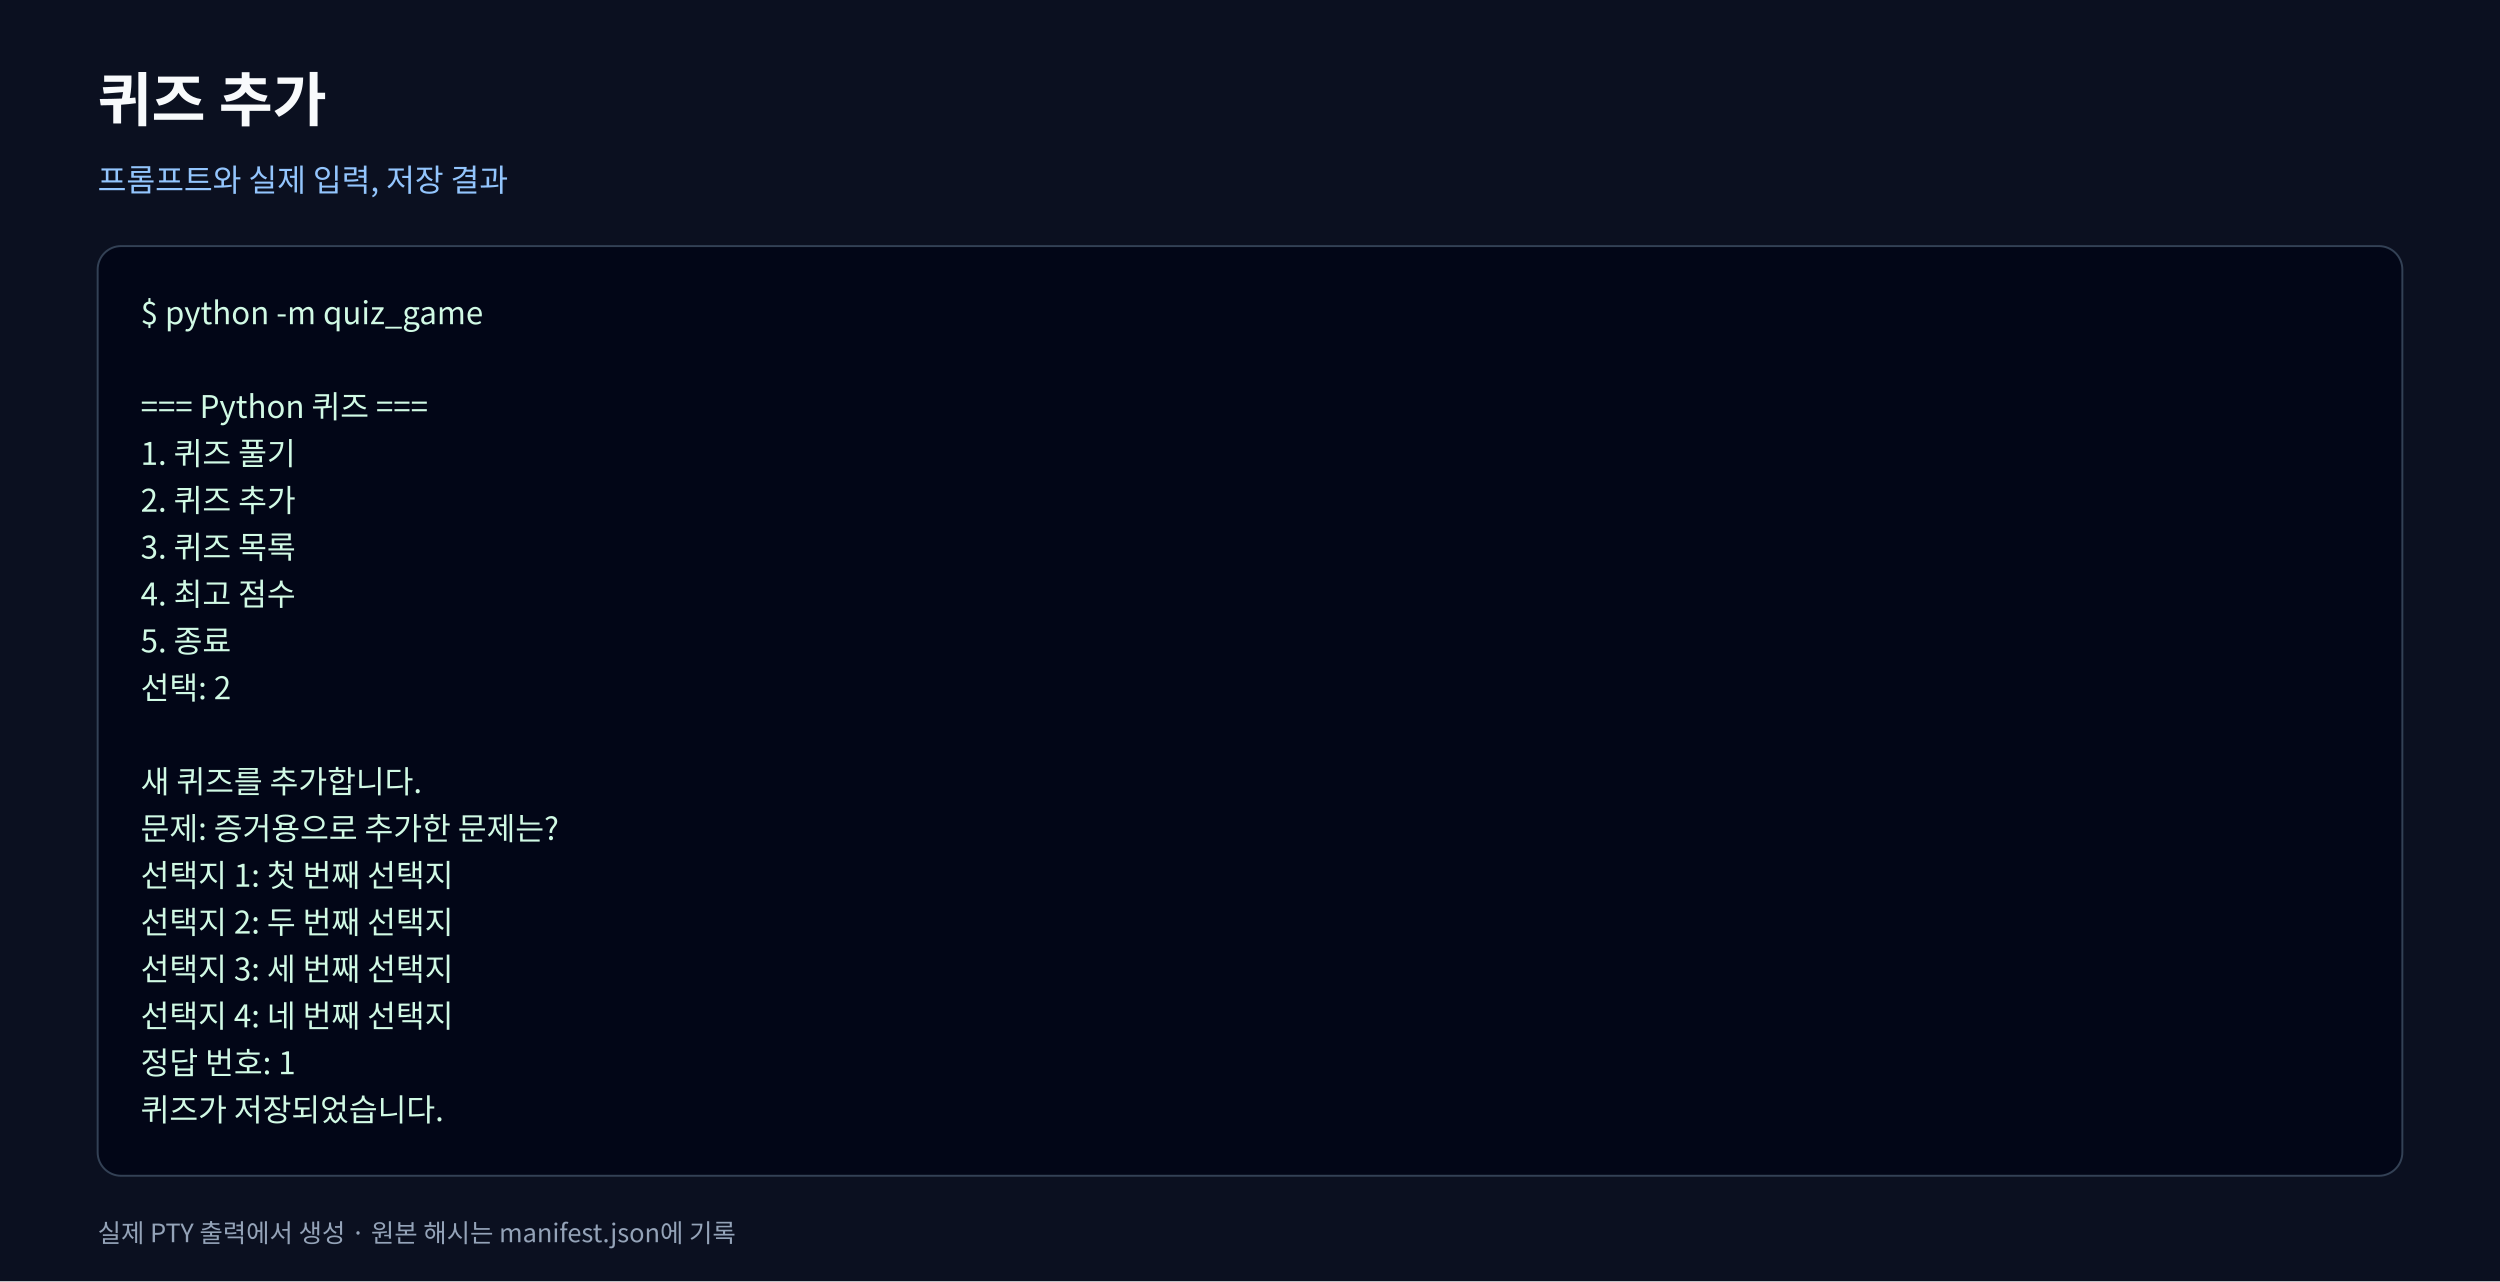
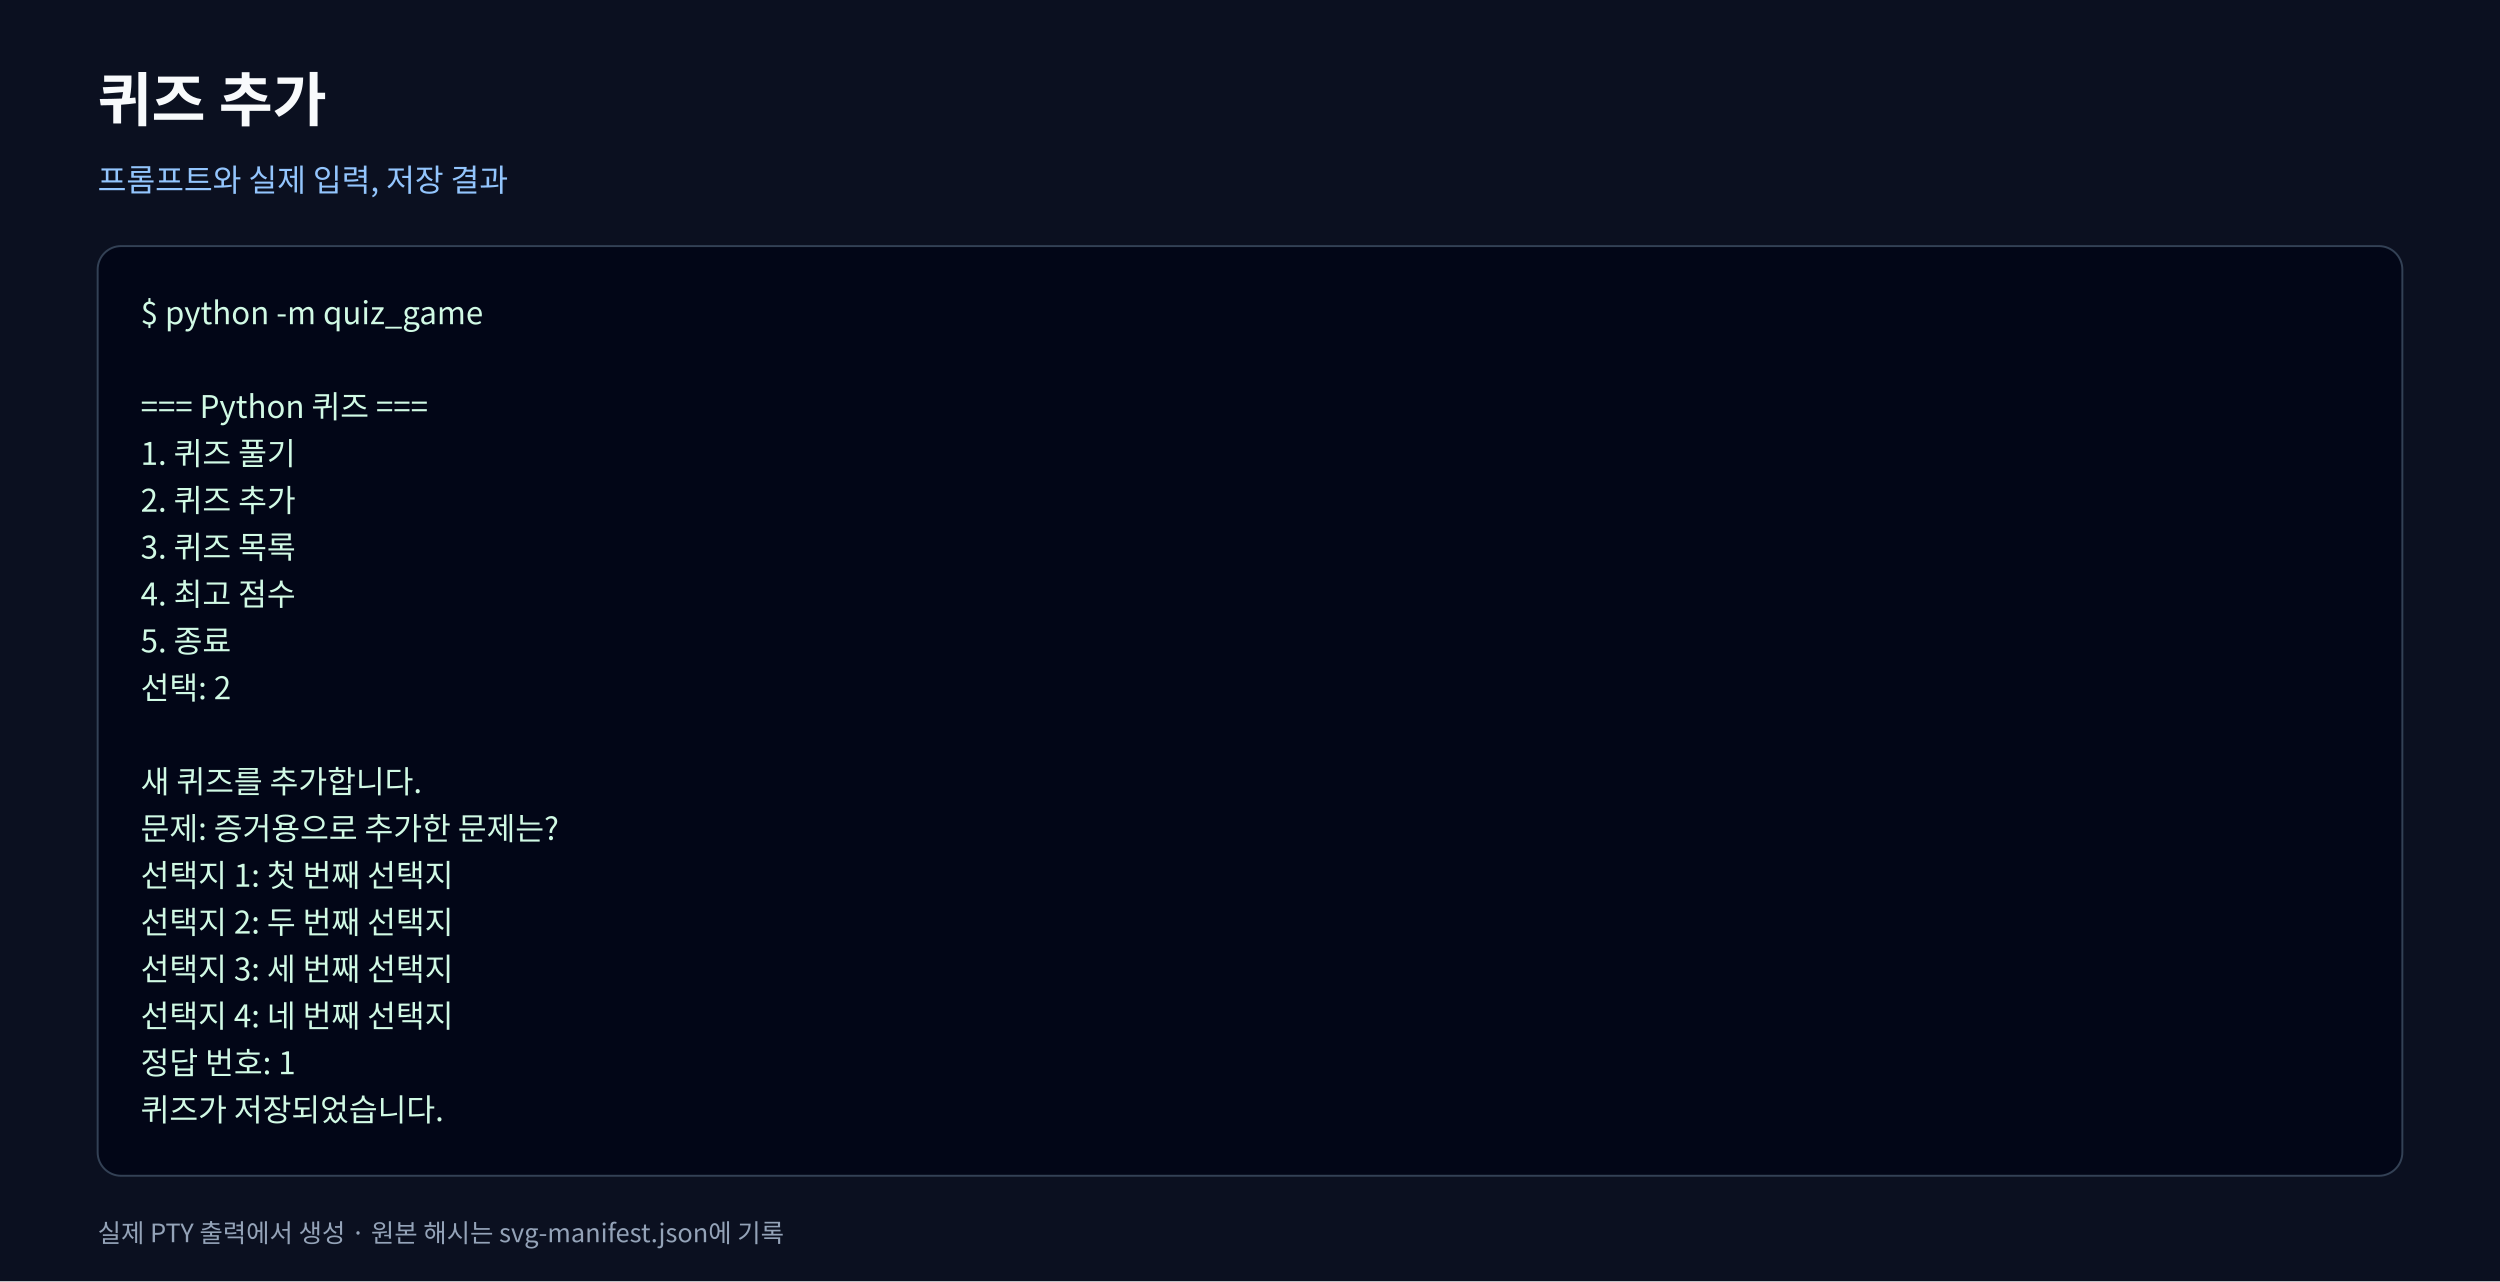
<svg xmlns="http://www.w3.org/2000/svg" width="1280" height="656" viewBox="0 0 1280 656">
  <rect width="1280" height="656" fill="#0b1020" />
  <text x="50" y="62" fill="#f8fafc" font-family="Noto Sans CJK KR" font-size="30" font-weight="700">퀴즈 추가</text>
  <text x="50" y="98" fill="#93c5fd" font-family="Noto Sans CJK KR" font-size="16">프롬프트와 실제 입력, 저장 결과</text>
  <rect x="50" y="126" width="1180" height="476" rx="12" fill="#020617" stroke="#334155" />
  <text fill="#d1fae5" font-family="Noto Sans CJK KR" font-size="16">
    <tspan x="72" y="166">$ python -m quiz_game</tspan>
    <tspan x="72" y="190" />
    <tspan x="72" y="214">=== Python 퀴즈 ===</tspan>
    <tspan x="72" y="238">1. 퀴즈 풀기</tspan>
    <tspan x="72" y="262">2. 퀴즈 추가</tspan>
    <tspan x="72" y="286">3. 퀴즈 목록</tspan>
    <tspan x="72" y="310">4. 최고 점수</tspan>
    <tspan x="72" y="334">5. 종료</tspan>
    <tspan x="72" y="358">선택: 2</tspan>
    <tspan x="72" y="382" />
    <tspan x="72" y="406">새 퀴즈를 추가합니다.</tspan>
    <tspan x="72" y="430">문제: 증거용으로 추가한 문제는?</tspan>
    <tspan x="72" y="454">선택지 1: 첫 번째 선택지</tspan>
    <tspan x="72" y="478">선택지 2: 두 번째 선택지</tspan>
    <tspan x="72" y="502">선택지 3: 세 번째 선택지</tspan>
    <tspan x="72" y="526">선택지 4: 네 번째 선택지</tspan>
    <tspan x="72" y="550">정답 번호: 1</tspan>
    <tspan x="72" y="574">퀴즈가 저장되었습니다.</tspan>
  </text>
-   <text x="50" y="636" fill="#94a3b8" font-family="Noto Sans CJK KR" font-size="13">실제 PTY 출력에서 생성 · 원본 해시는 manifest.json에 기록</text>
+   <text x="50" y="636" fill="#94a3b8" font-family="Noto Sans CJK KR" font-size="13">실제 PTY 출력에서 생성 · 원본 해시는 svg-manifest.json에 기록</text>
</svg>
